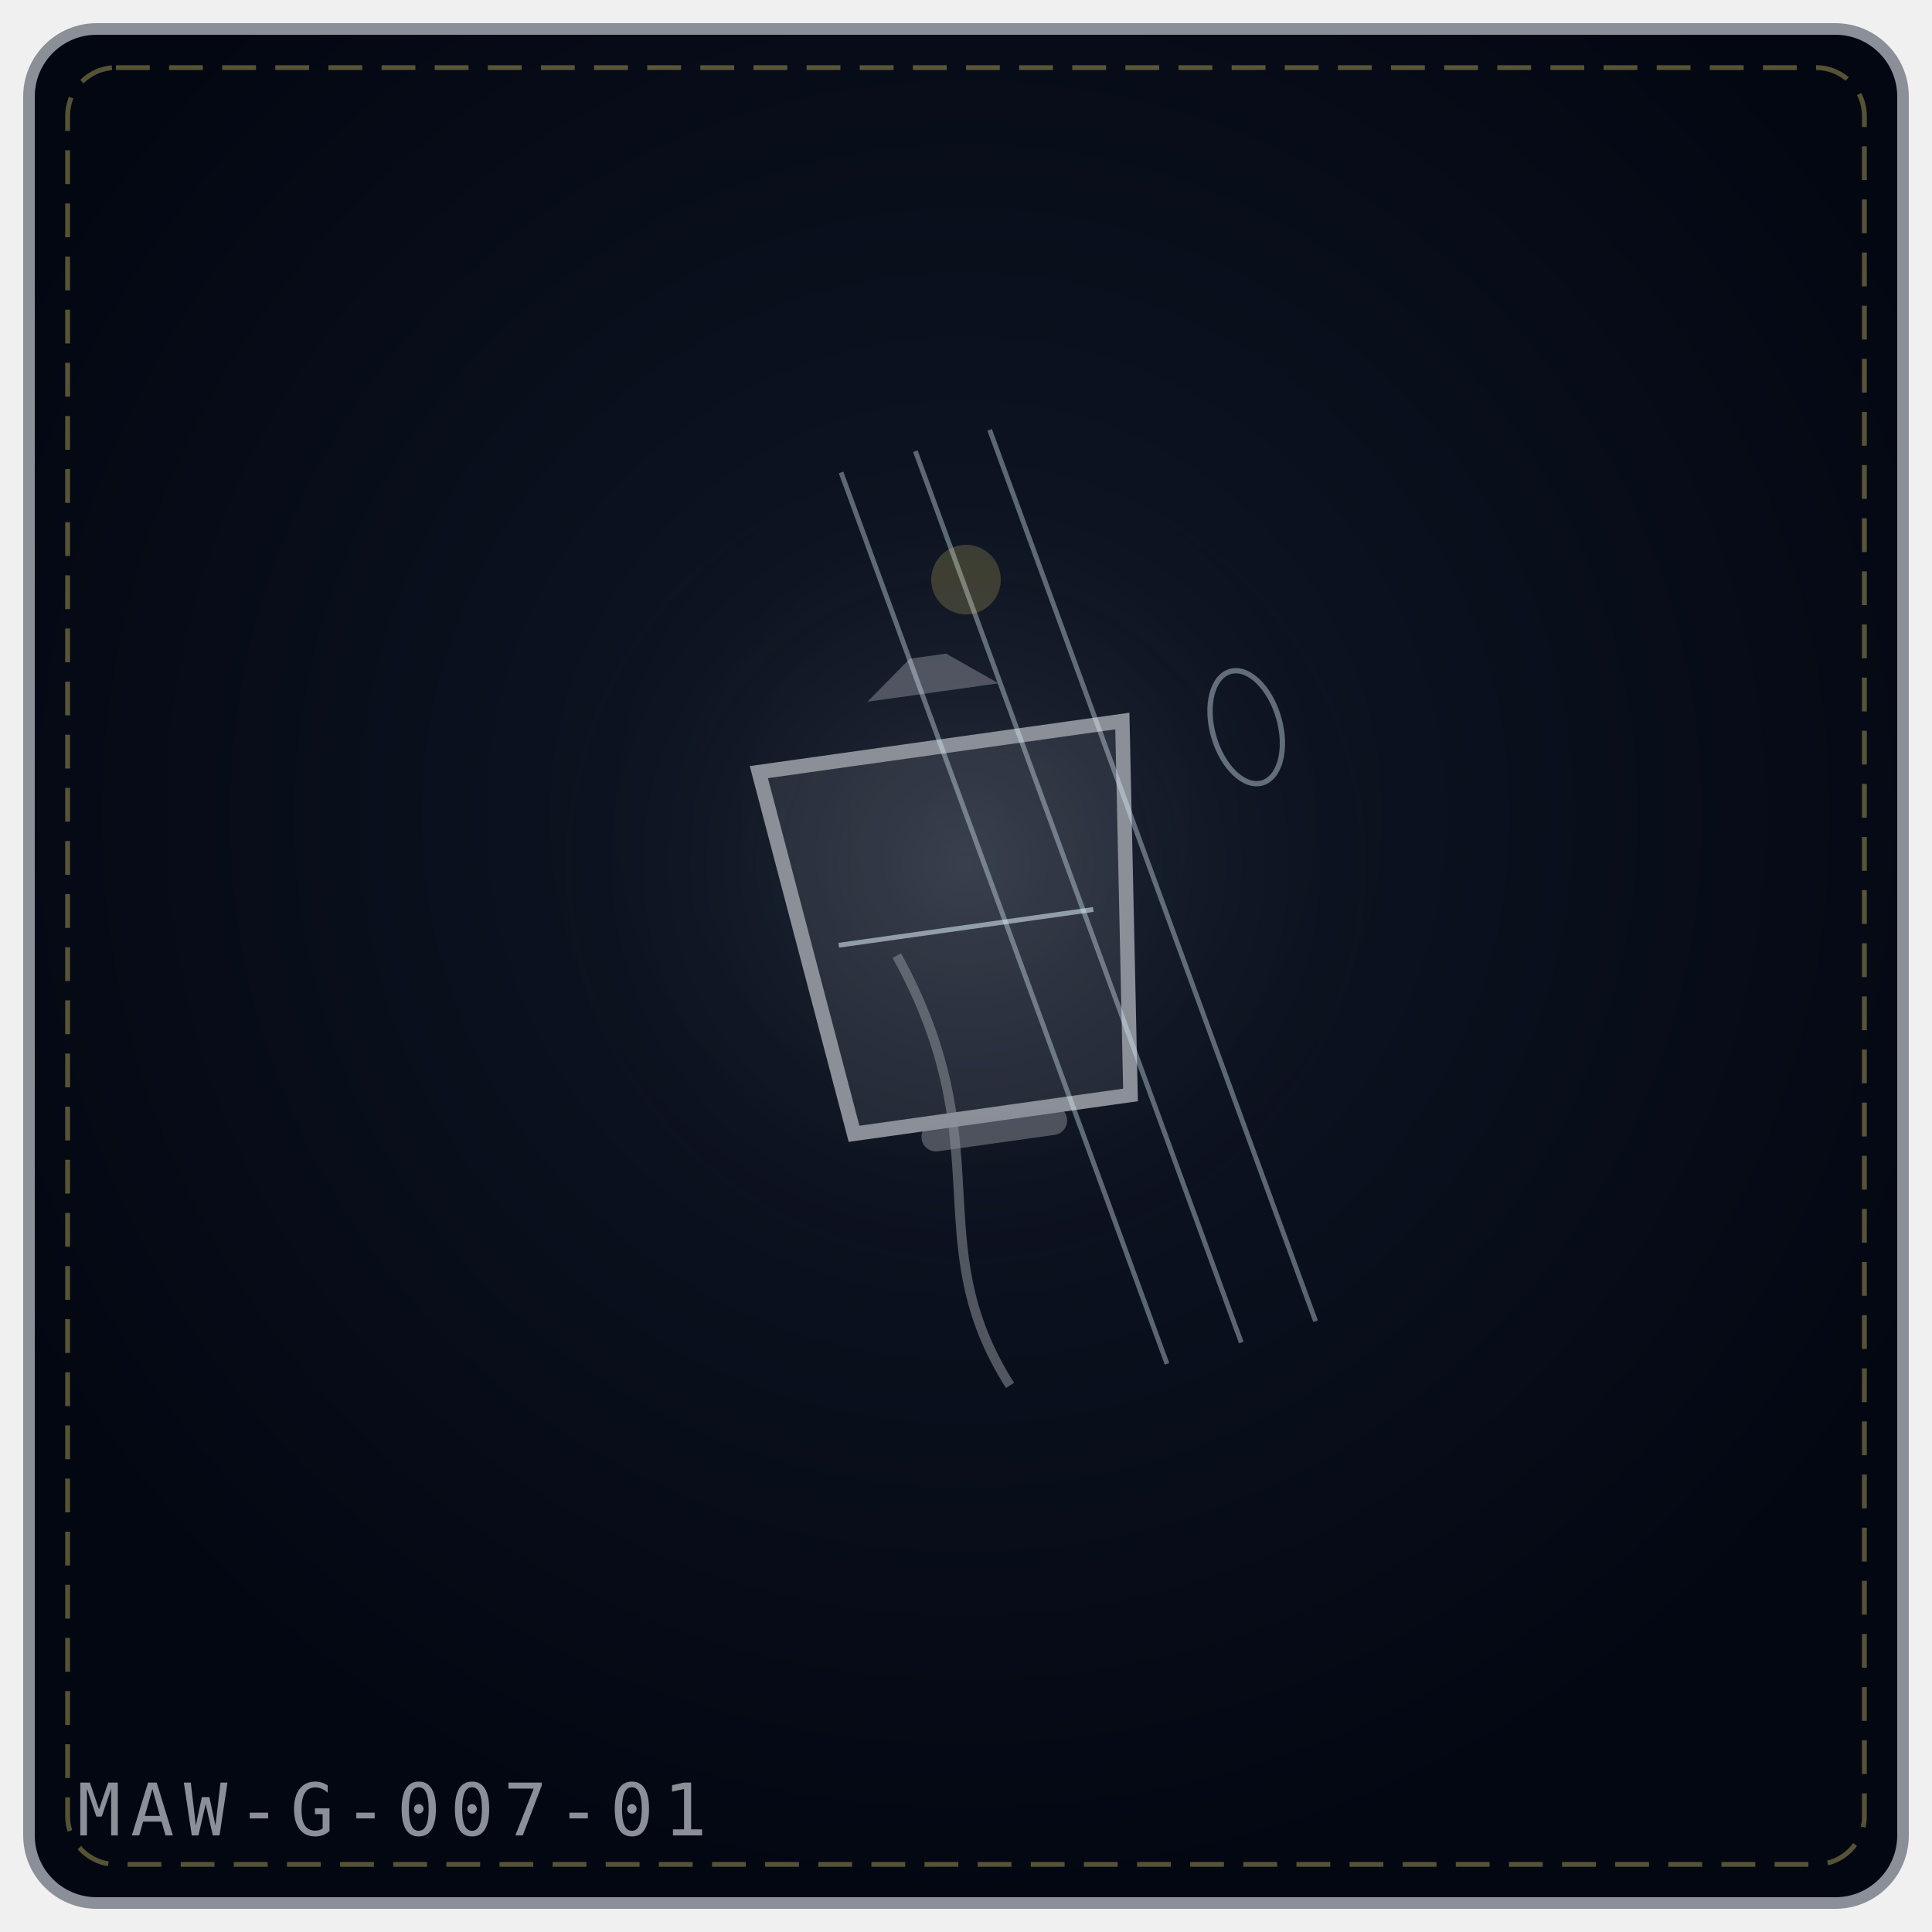
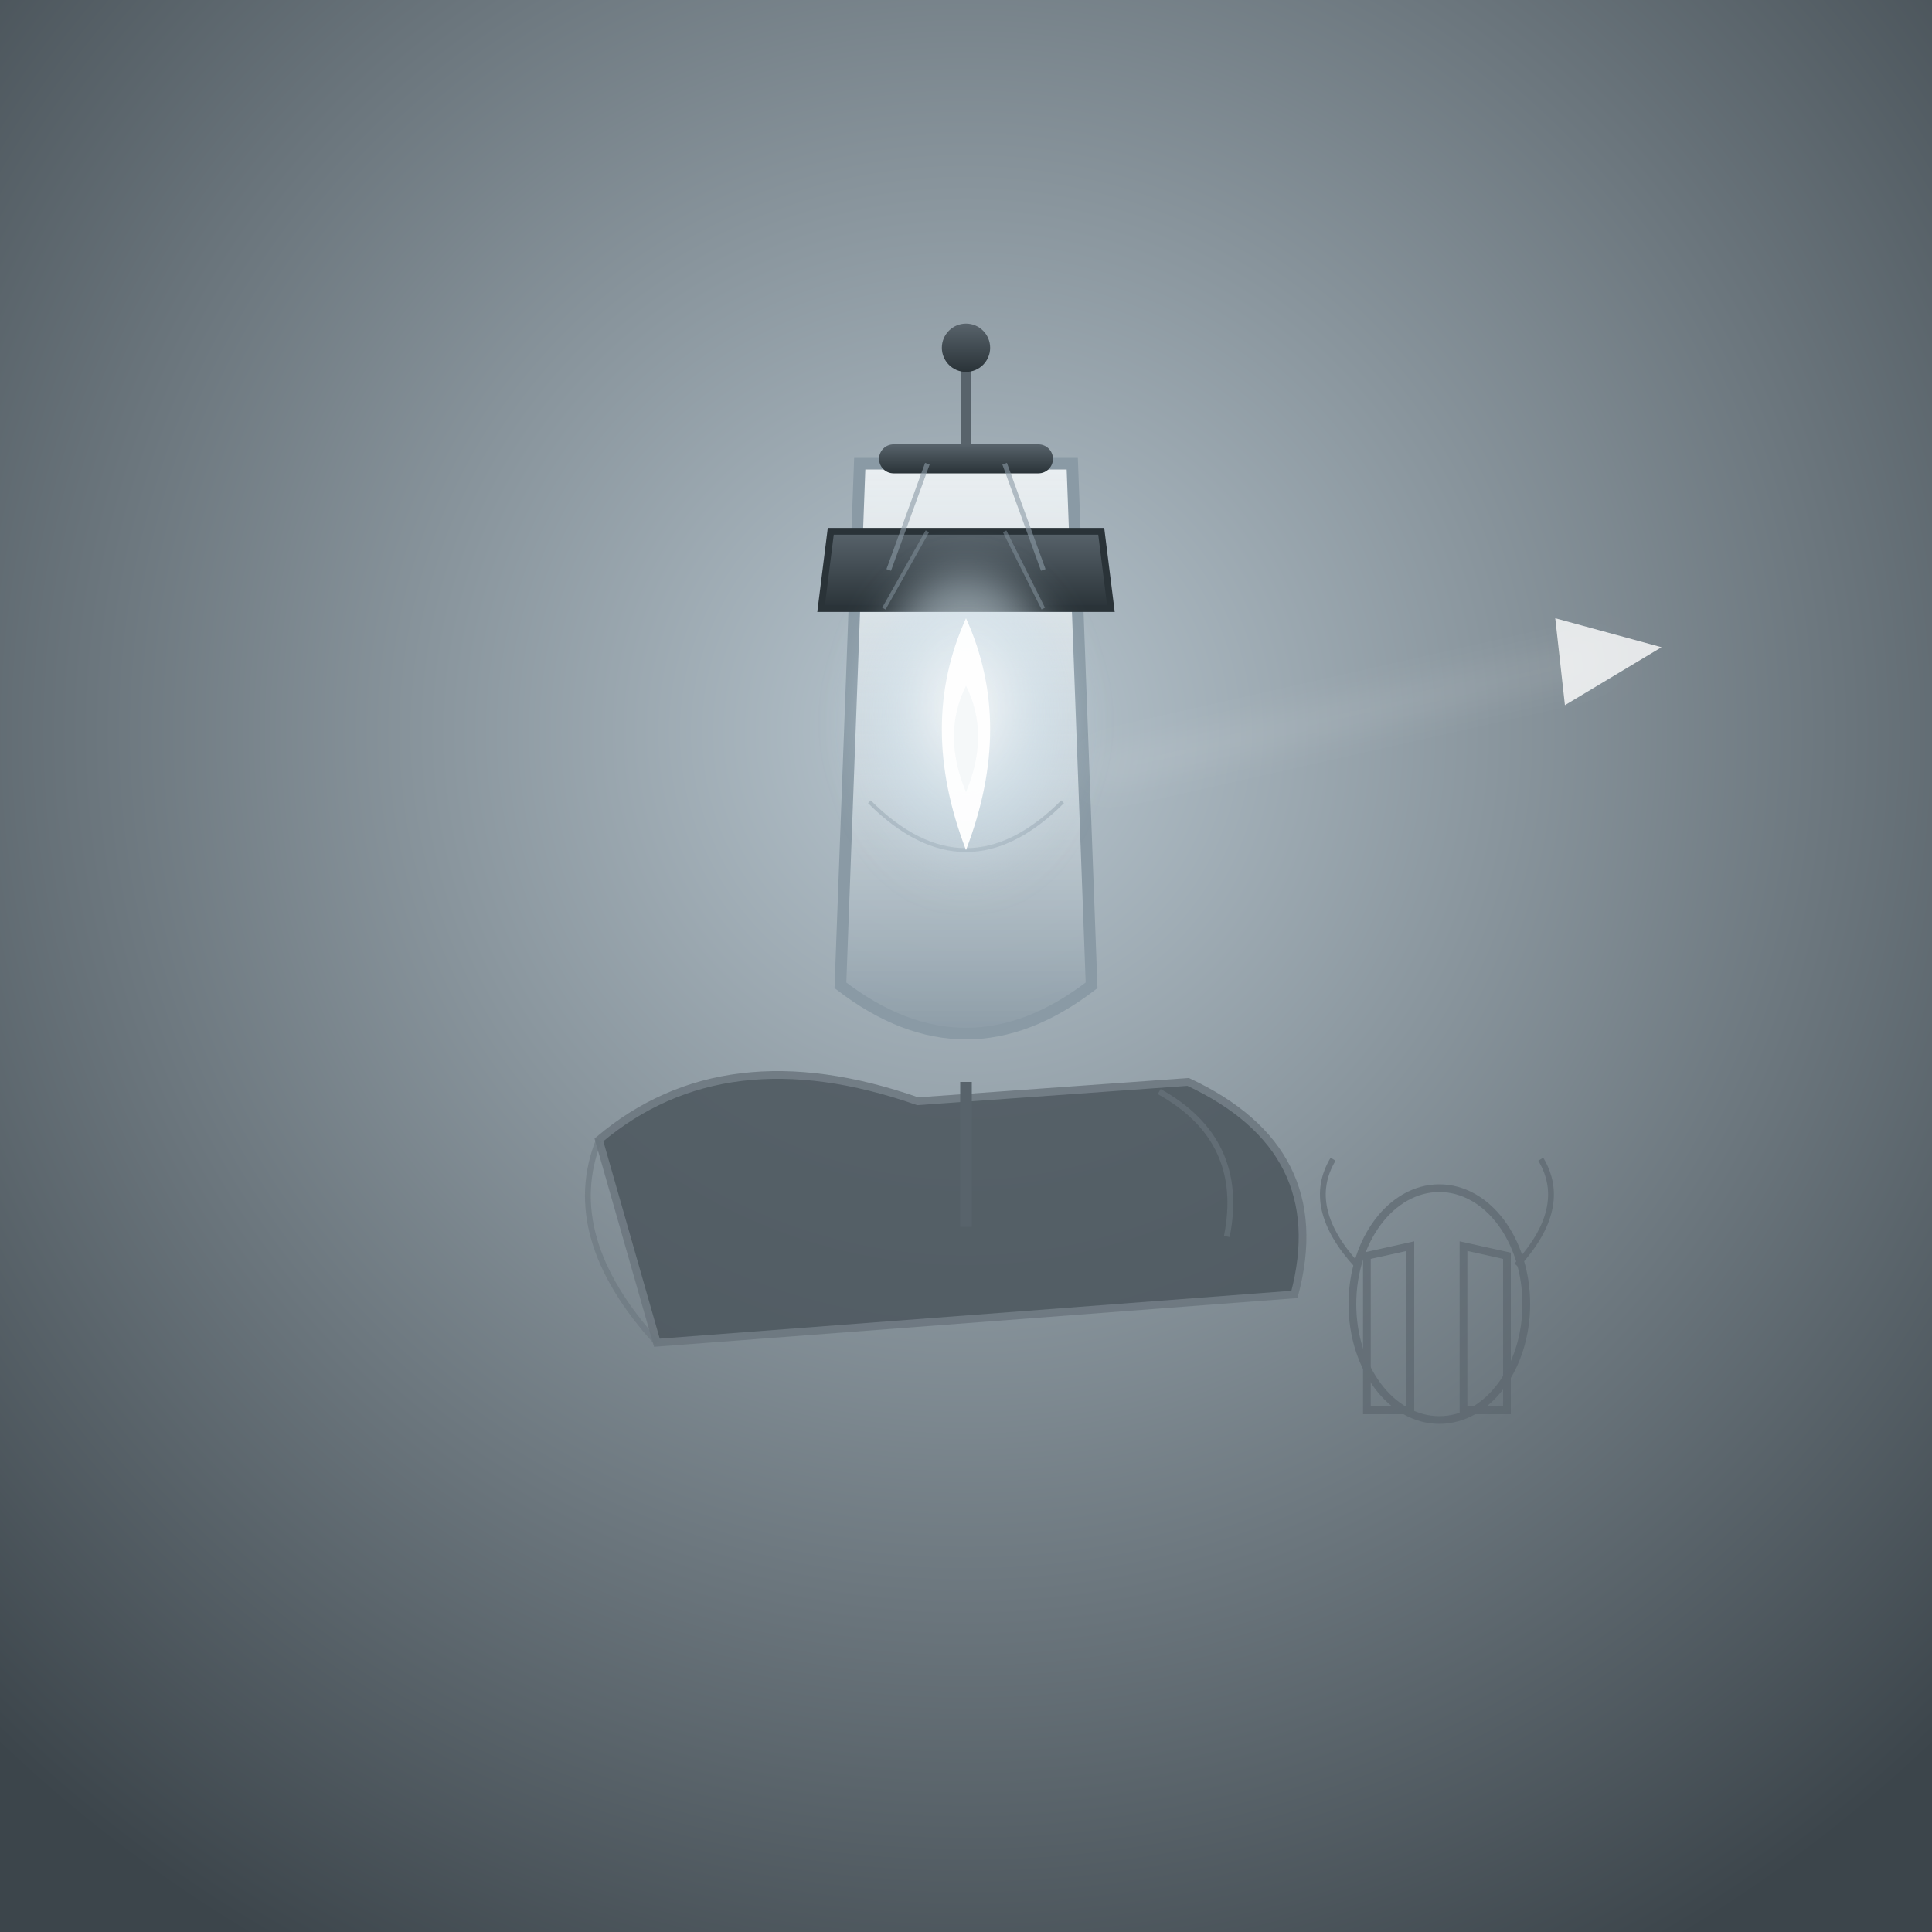
<svg xmlns="http://www.w3.org/2000/svg" viewBox="0 0 400 400" width="100%" height="100%" role="img" aria-label="THE HOPE LANTERN">
  <defs>
-     <radialGradient id="bgaa307c" cx="50%" cy="42%" r="58%">
-       <stop offset="0%" stop-color="#111827" />
-       <stop offset="100%" stop-color="#030712" />
+     <radialGradient id="lampBg" cx=".5" cy=".38" r=".72">
+       <stop offset="0" stop-color="#b9c7d0" />
+       <stop offset="1" stop-color="#3c454b" />
    </radialGradient>
-     <radialGradient id="glaa307c" cx="50%" cy="46%" r="42%">
-       <stop offset="0%" stop-color="#8a8f98" stop-opacity=".2" />
-       <stop offset="100%" stop-color="#000" stop-opacity="0" />
+     <linearGradient id="lampGlass" x1="0" y1="0" x2="0" y2="1">
+       <stop offset="0" stop-color="#f2f6f8" stop-opacity=".9" />
+       <stop offset=".55" stop-color="#d3dde3" stop-opacity=".75" />
+       <stop offset="1" stop-color="#8a9aa5" stop-opacity=".85" />
+     </linearGradient>
+     <linearGradient id="lampMetal" x1="0" y1="0" x2="0" y2="1">
+       <stop offset="0" stop-color="#58636b" />
+       <stop offset="1" stop-color="#2a3338" />
+     </linearGradient>
+     <radialGradient id="lampFlame" cx=".5" cy=".45" r=".6">
+       <stop offset="0" stop-color="#ffffff" stop-opacity=".98" />
+       <stop offset=".6" stop-color="#cfe0ea" stop-opacity=".6" />
+       <stop offset="1" stop-color="#cfe0ea" stop-opacity="0" />
    </radialGradient>
+     <filter id="lampGlow" x="-60%" y="-60%" width="220%" height="220%">
+       <feGaussianBlur stdDeviation="4" />
+     </filter>
  </defs>
-   <rect x="6" y="6" width="388" height="388" rx="14" fill="url(#bgaa307c)" stroke="#8a8f98" stroke-width="2.4" />
-   <rect x="14" y="14" width="372" height="372" rx="10" fill="none" stroke="#f1df76" stroke-width="1" stroke-dasharray="7 4" opacity=".35" />
-   <circle cx="200" cy="188" r="115" fill="url(#glaa307c)" />
-   <g transform="rotate(-8 200.0 192.0)">
-     <path d="M162.0 154.2 L238.0 154.2 L228.9 231.1 L171.1 231.1 Z" fill="#8a8f98" fill-opacity=".18" stroke="#8a8f98" stroke-width="3" />
-     <path d="M186.3 142.9 L213.7 142.9 L203.8 135.3 L196.2 135.3 Z" fill="#8a8f98" fill-opacity=".5" />
-     <path d="M173.4 192.0 L226.6 192.0" stroke="#e0f2fe" stroke-width="1" opacity=".55" />
-     <rect x="184.8" y="231.1" width="30.4" height="6" rx="3" fill="#8a8f98" fill-opacity=".5" />
+   <rect width="400" height="400" fill="url(#lampBg)" />
+   <path d="M124 236 Q150 214 190 228 L246 224 Q276 238 268 268 L136 278 Z" fill="#4a555c" stroke="#6b767e" stroke-width="1.6" opacity=".85" />
+   <path d="M124 236 Q116 256 136 278" fill="none" stroke="#6b767e" stroke-width="1.2" opacity=".6" />
+   <path d="M240 226 Q258 236 254 256" fill="none" stroke="#6b767e" stroke-width="1.2" opacity=".6" />
+   <path d="M178 96 L222 96 L226 204 Q200 224 174 204 Z" fill="url(#lampGlass)" stroke="#8a9aa5" stroke-width="2.4" />
+   <path d="M172 110 L228 110 L230 126 L170 126 Z" fill="url(#lampMetal)" stroke="#2a3338" stroke-width="1.4" />
+   <rect x="182" y="92" width="36" height="6" rx="3" fill="url(#lampMetal)" />
+   <path d="M200 74 L200 92" stroke="#58636b" stroke-width="2" />
+   <circle cx="200" cy="72" r="5" fill="url(#lampMetal)" />
+   <path d="M184 118 L192 96" stroke="#8a9aa5" stroke-width="1" opacity=".6" />
+   <path d="M216 118 L208 96" stroke="#8a9aa5" stroke-width="1" opacity=".6" />
+   <path d="M183 126 L192 110 M216 126 L208 110" stroke="#8a9aa5" stroke-width=".8" opacity=".45" />
+   <path d="M180 166 Q200 186 220 166" fill="none" stroke="#8a9aa5" stroke-width=".8" opacity=".5" />
+   <path d="M200 224 L200 254" stroke="#58636b" stroke-width="2.4" />
+   <g filter="url(#lampGlow)">
+     <ellipse cx="200" cy="150" rx="22" ry="32" fill="url(#lampFlame)" opacity=".9" />
  </g>
-   <g transform="rotate(-16 214.0 128.0)">
-     <path d="M184.0 88.0 L198.0 284.0" fill="none" stroke="#e0f2fe" stroke-width="1" opacity=".38" />
+   <path d="M200 128 Q190 150 200 176 Q210 150 200 128 Z" fill="#ffffff" opacity=".95" />
+   <path d="M200 142 Q195 152 200 164 Q205 152 200 142 Z" fill="#f2f6f8" opacity=".8" />
+   <g stroke="#ffffff" opacity=".6" filter="url(#lampGlow)">
+     <line x1="226" y1="160" x2="332" y2="136" />
  </g>
-   <g transform="rotate(-16 214.0 128.0)">
-     <path d="M200.0 88.0 L214.0 284.0" fill="none" stroke="#e0f2fe" stroke-width="1" opacity=".38" />
+   <path d="M322 128 L344 134 L324 146 Z" fill="#ffffff" opacity=".8" />
+   <g fill="none" stroke="#58636b" stroke-width="1.6" opacity=".6">
+     <ellipse cx="298" cy="270" rx="18" ry="24" />
+     <path d="M283 260 L283 292 L292 292 L292 258 Z" />
+     <path d="M312 260 L312 292 L303 292 L303 258 Z" />
+     <path d="M281 262 Q270 250 276 240" stroke-width="1.2" />
+     <path d="M314 262 Q325 250 319 240" stroke-width="1.2" />
  </g>
-   <g transform="rotate(-16 214.0 128.0)">
-     <path d="M216.0 88.0 L230.0 284.0" fill="none" stroke="#e0f2fe" stroke-width="1" opacity=".38" />
-   </g>
-   <g transform="rotate(-16 236.0 250.0)">
-     <path d="M200.0 278.0 C190.0 244.0, 212.0 230.0, 202.0 186.0" fill="none" stroke="#8a8f98" stroke-width="2" opacity=".55" />
-   </g>
-   <g transform="rotate(-16 258.0 136.0)">
-     <ellipse cx="254.0" cy="150.0" rx="7" ry="12" fill="none" stroke="#e0f2fe" stroke-width="1.1" opacity=".4" />
-   </g>
-   <g transform="rotate(13 200.0 120.0)" opacity=".9">
-     <circle cx="200.0" cy="120.0" r="7.2" fill="#f1df76" opacity=".22" />
-   </g>
-   <text x="16" y="380" font-family="monospace" font-size="15" letter-spacing="2" fill="#8a8f98">MAW-G-007-01</text>
</svg>
